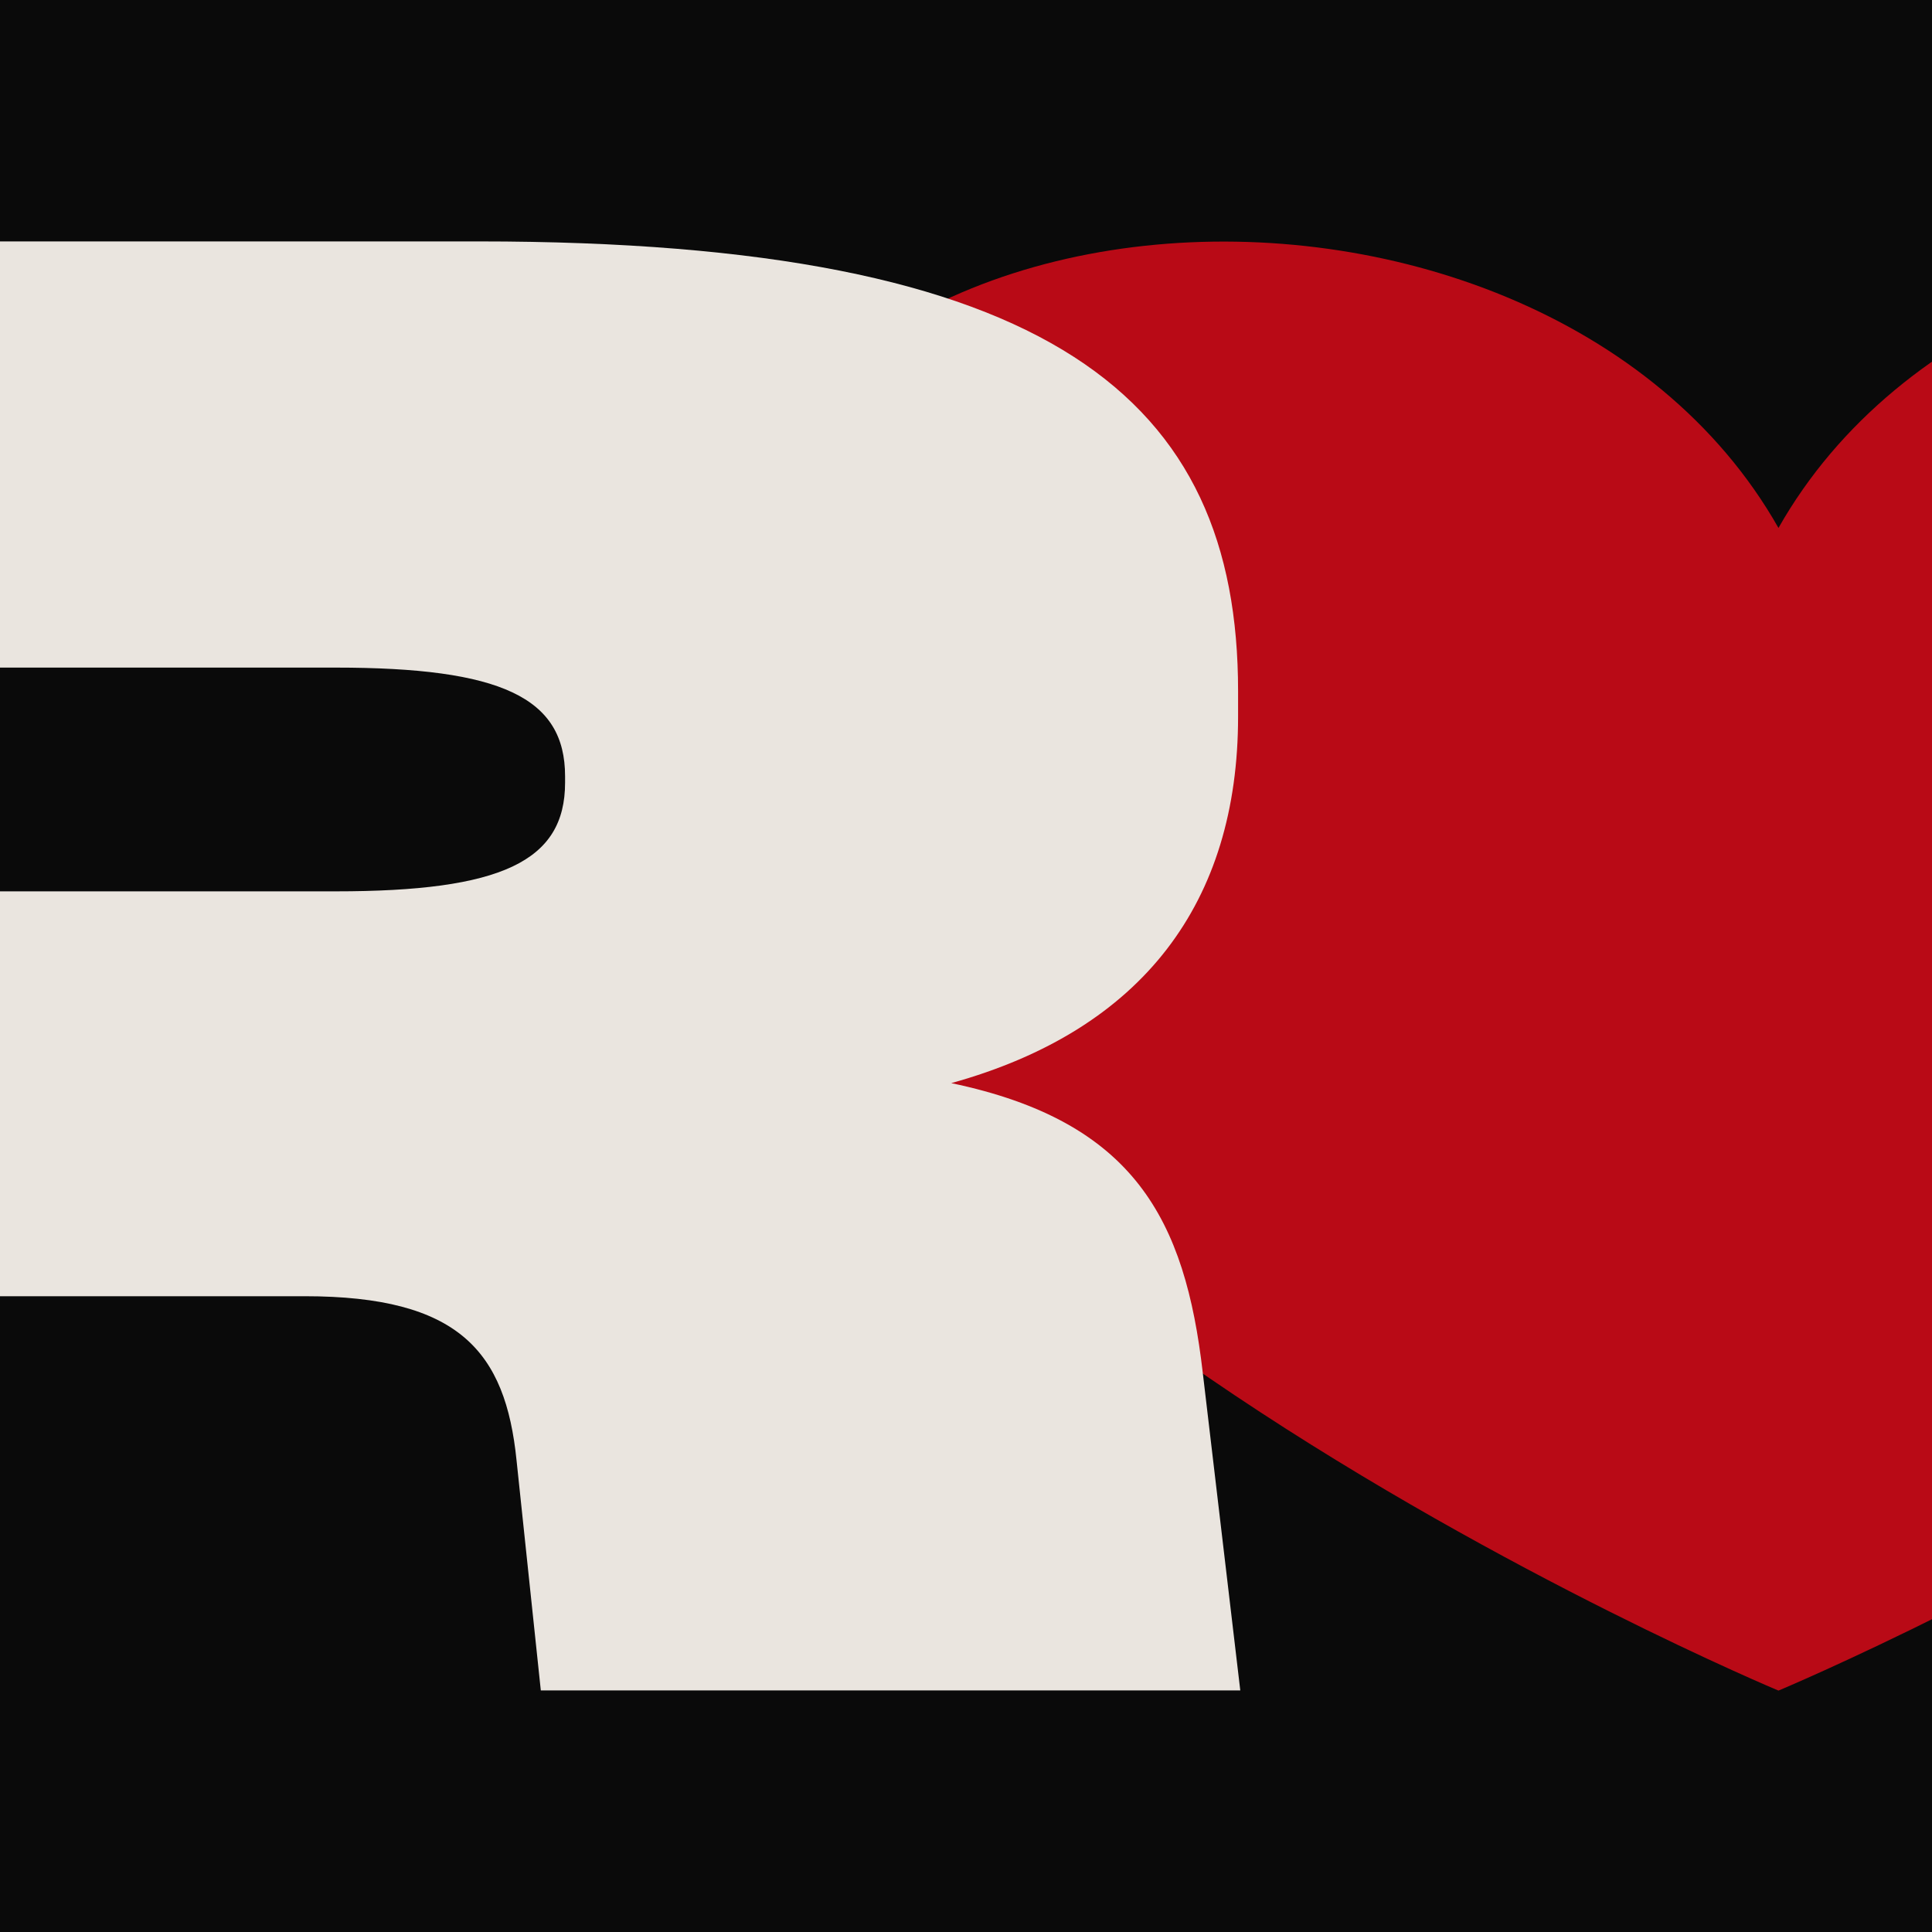
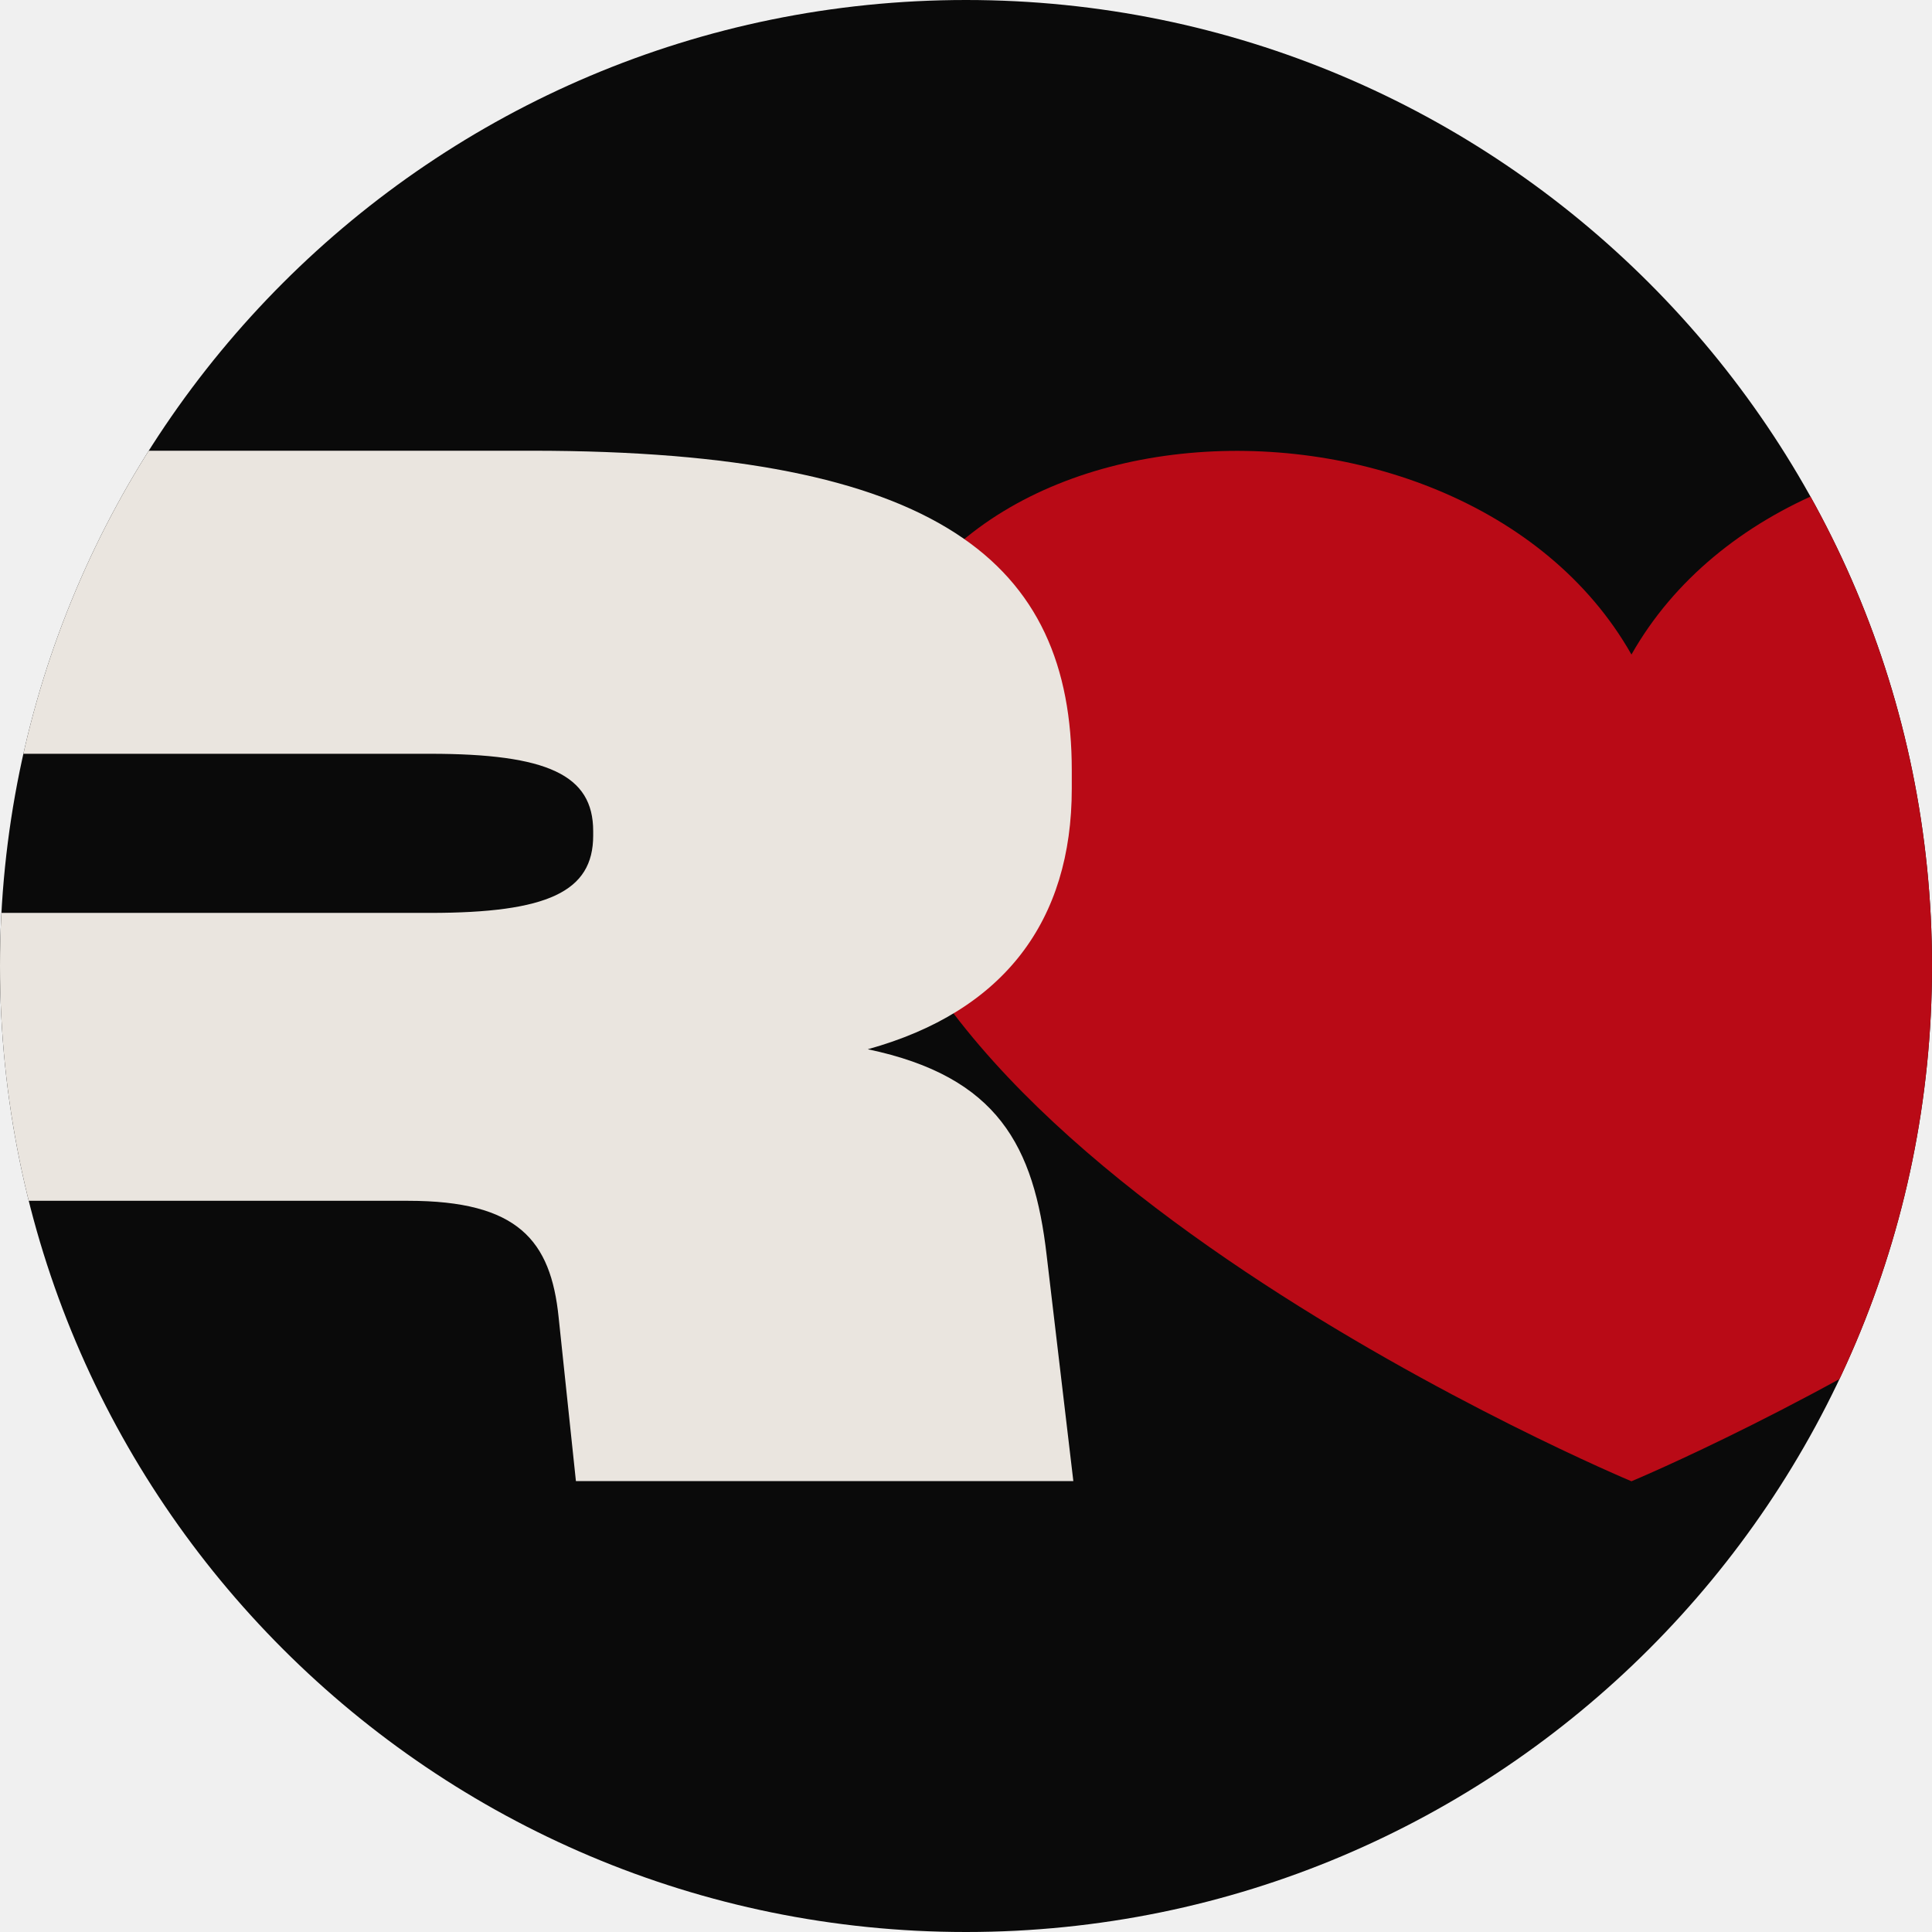
<svg xmlns="http://www.w3.org/2000/svg" width="64" height="64" viewBox="0 0 64 64" fill="none">
-   <g clip-path="url(#clip0_147_19)">
-     <rect width="64" height="64" fill="#0A0A0A" />
-     <path d="M58.914 17.489C50.914 3.371 22.914 4.874 22.914 22.919C22.914 40.965 58.914 56.003 58.914 56.003C58.914 56.003 94.914 40.965 94.914 22.919C94.914 4.874 66.914 3.371 58.914 17.489Z" fill="#B90A16" />
-     <path d="M-8.985 42.939V55.997H-30.914V7.997H15.868C34.873 7.997 41.013 13.221 41.013 22.892V23.739C41.013 29.88 37.87 34.115 31.511 35.88C37.578 37.15 39.259 40.397 39.844 45.48L41.086 55.997H17.915L17.111 48.374C16.745 44.774 15.21 42.939 10.094 42.939H-8.985ZM18.719 25.927V25.715C18.719 23.103 16.599 22.115 11.117 22.115H-8.985V29.527H11.117C16.599 29.527 18.719 28.539 18.719 25.927Z" fill="#EAE5DF" />
+   <g clip-path="url(#clip0_162_89)">
+     <rect width="64" height="64" rx="32" fill="#0A0A0A" />
+     <path d="M54.044 21.682C48.356 11.642 28.445 12.711 28.445 25.543C28.445 38.375 54.044 49.069 54.044 49.069C54.044 49.069 79.644 38.375 79.644 25.543C79.644 12.711 59.733 11.642 54.044 21.682Z" fill="#B90A16" />
+     <path d="M-0.051 39.778V49.064H-15.644V14.931H17.623C31.137 14.931 35.504 18.646 35.504 25.522V26.125C35.504 30.492 33.269 33.504 28.746 34.758C33.061 35.662 34.256 37.971 34.672 41.585L35.556 49.064H19.078L18.506 43.643C18.246 41.083 17.155 39.778 13.516 39.778H-0.051ZM19.65 27.681V27.53C19.65 25.673 18.142 24.97 14.244 24.97H-0.051V30.241H14.244C18.142 30.241 19.65 29.538 19.65 27.681Z" fill="#EAE5DF" />
  </g>
  <defs>
-     <clipPath id="clip0_147_19">
-       <rect width="64" height="64" fill="white" />
+     <clipPath id="clip0_162_89">
+       <rect width="64" height="64" rx="32" fill="white" />
    </clipPath>
  </defs>
</svg>
